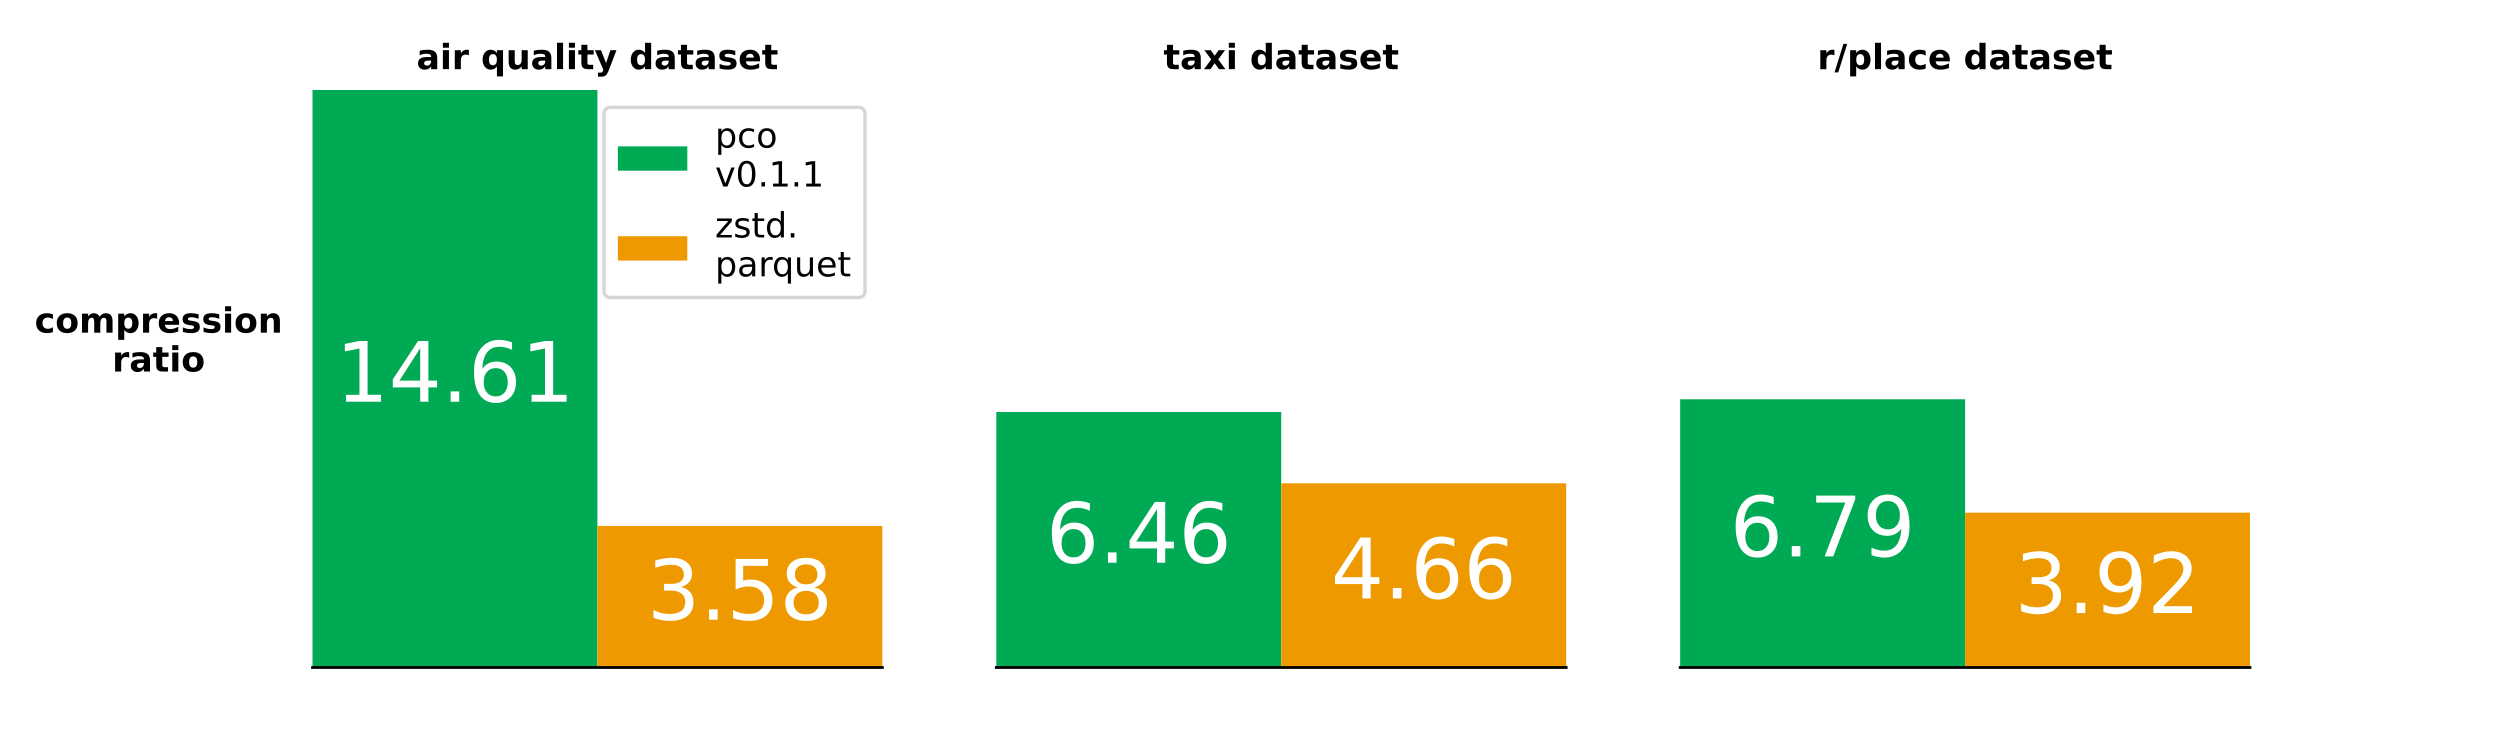
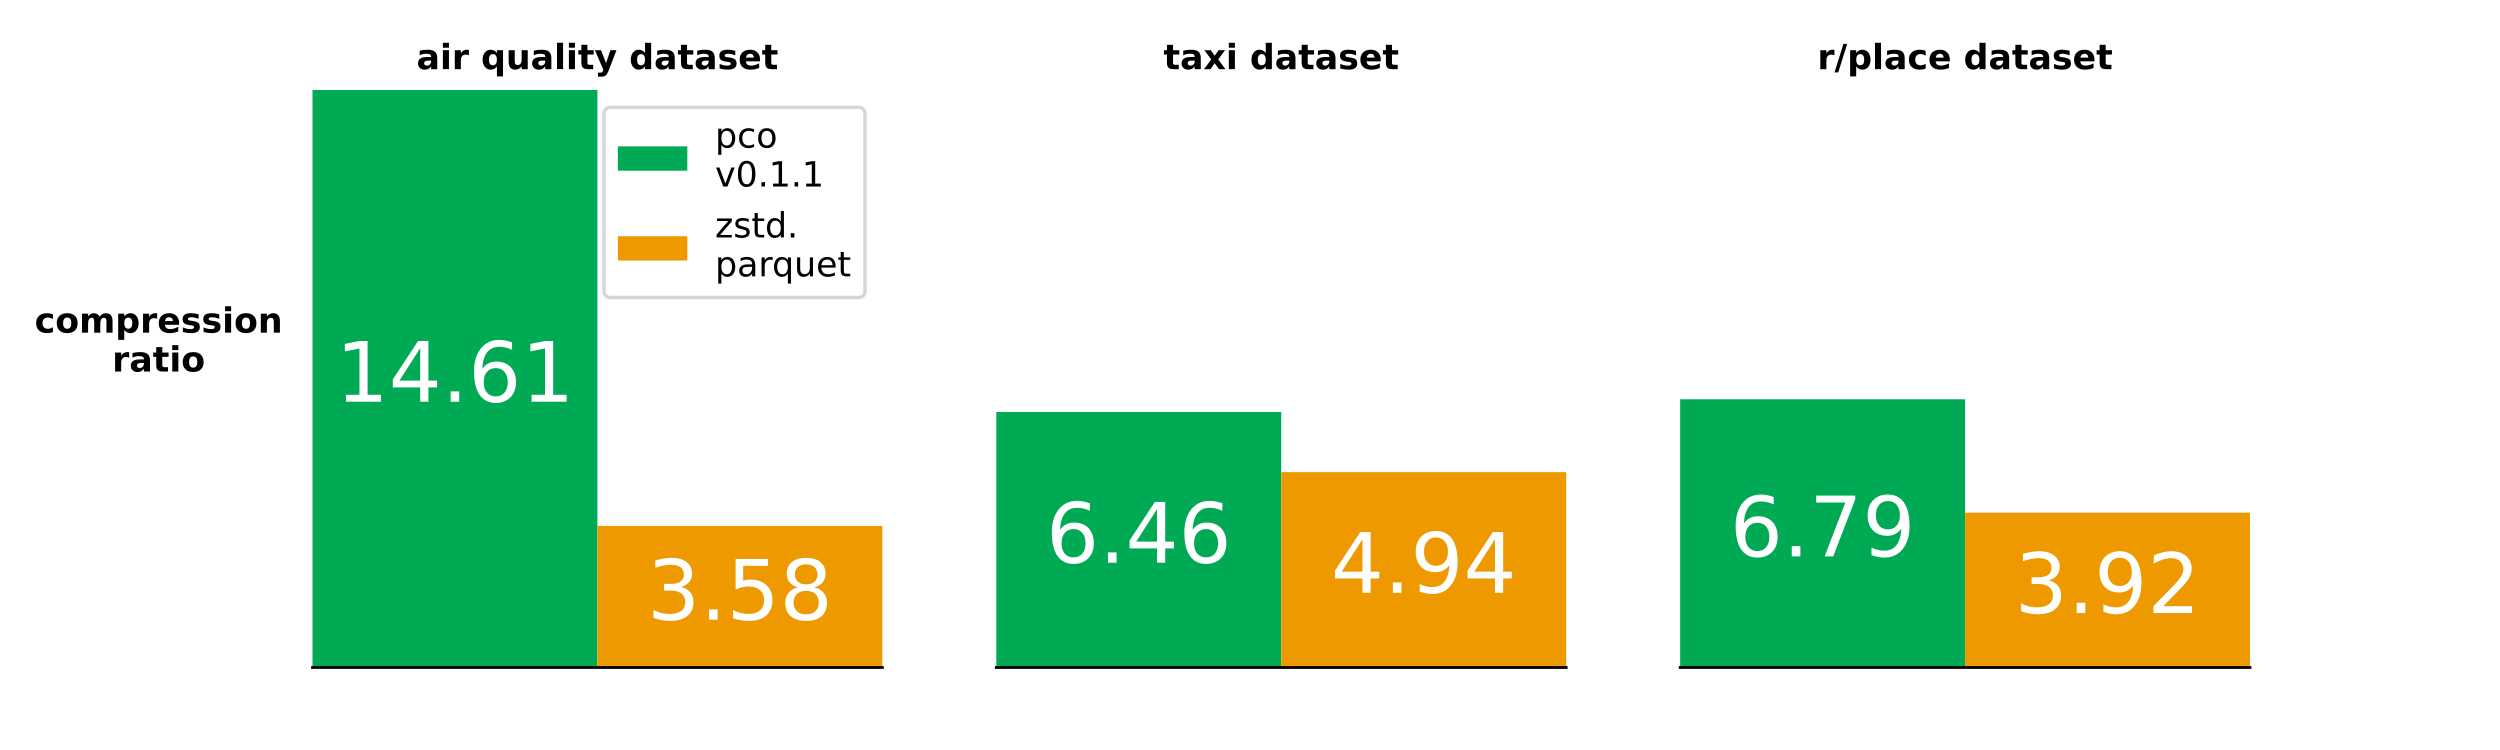
<svg xmlns="http://www.w3.org/2000/svg" xmlns:xlink="http://www.w3.org/1999/xlink" width="960" height="288" viewBox="0 0 720 216">
  <defs>
    <style>*{stroke-linejoin:round;stroke-linecap:butt}</style>
  </defs>
  <g id="figure_1">
    <path id="patch_1" d="M0 216h720V0H0z" style="fill:#fff" />
    <g id="axes_1">
      <path id="patch_2" d="M90 192.24h164.118V25.92H90z" style="fill:#fff" />
-       <path id="patch_3" d="M90 192.24h82.059V25.92H90z" clip-path="url(#pedb4708737)" style="fill:#0a5" />
-       <path id="patch_4" d="M172.059 192.24h82.059v-40.774h-82.06z" clip-path="url(#pedb4708737)" style="fill:#e90" />
+       <path id="patch_3" d="M90 192.24h82.059V25.92H90z" clip-path="url(#pab8e2283e5)" style="fill:#0a5" />
+       <path id="patch_4" d="M172.059 192.24h82.059v-40.774h-82.06z" clip-path="url(#pab8e2283e5)" style="fill:#e90" />
      <g id="matplotlib.axis_2">
        <g id="text_1">
          <g transform="matrix(.1 0 0 -.1 9.983 95.802)">
            <defs>
              <path id="DejaVuSans-Bold-63" d="M3366 3391v-913q-228 156-458 231t-477 75q-468 0-729-273t-261-764q0-491 261-765 261-273 729-273 263 0 499 78 236 79 436 232V103Q3103 6 2833-42q-270-49-542-49-947 0-1482 486-534 486-534 1352t534 1351q535 486 1482 486 275 0 542-48t533-145z" transform="scale(.01563)" />
              <path id="DejaVuSans-Bold-6f" d="M2203 2784q-372 0-567-267t-195-770q0-503 195-771 195-267 567-267 366 0 559 267 194 268 194 771t-194 770q-193 267-559 267zm0 800q903 0 1411-488 508-487 508-1349 0-863-508-1351Q3106-91 2203-91q-906 0-1417 487-511 488-511 1351 0 862 511 1349 511 488 1417 488z" transform="scale(.01563)" />
              <path id="DejaVuSans-Bold-6d" d="M3781 2919q213 325 505 495t642 170q603 0 919-372 316-371 316-1081V0H5038v1825q3 41 4 84 2 44 2 125 0 372-110 539-109 168-353 168-318 0-492-263-173-262-180-759V0H2784v1825q0 581-100 748-100 168-356 168-322 0-497-264t-175-755V0H531v3500h1125v-512q207 296 474 446t589 150q362 0 640-175 279-175 422-490z" transform="scale(.01563)" />
              <path id="DejaVuSans-Bold-70" d="M1656 506v-1837H538v4831h1118v-512q232 306 513 451t647 145q647 0 1062-514 416-514 416-1323T3878 423Q3463-91 2816-91q-366 0-647 145-281 146-513 452zm744 2266q-359 0-552-264-192-264-192-761t192-761q193-264 552-264t548 262q190 263 190 763t-190 762q-189 263-548 263z" transform="scale(.01563)" />
              <path id="DejaVuSans-Bold-72" d="M3138 2547q-147 69-293 101-145 33-292 33-431 0-664-277-233-276-233-791V0H538v3500h1118v-575q216 344 495 501 280 158 671 158 56 0 121-5 66-4 191-20l4-1012z" transform="scale(.01563)" />
              <path id="DejaVuSans-Bold-65" d="M4031 1759v-318H1416q40-394 284-591t681-197q353 0 723 105 371 105 762 317V213Q3469 63 3072-14t-794-77q-950 0-1477 483-526 483-526 1355 0 856 517 1346 517 491 1424 491 825 0 1320-497 495-496 495-1328zm-1150 372q0 319-186 514-186 196-486 196-325 0-528-183t-253-527h1453z" transform="scale(.01563)" />
              <path id="DejaVuSans-Bold-73" d="M3272 3391v-850q-359 150-694 225-334 75-631 75-319 0-474-80-154-80-154-245 0-135 117-207 117-71 420-106l197-28q860-109 1156-359 297-250 297-785 0-559-413-841Q2681-91 1863-91q-347 0-718 55-370 55-761 164v850q335-162 686-244 352-81 714-81 329 0 494 90 166 91 166 270 0 150-114 223t-455 114l-197 25q-747 94-1047 347t-300 769q0 556 381 824 382 269 1169 269 310 0 650-47 341-46 741-146z" transform="scale(.01563)" />
              <path id="DejaVuSans-Bold-69" d="M538 3500h1118V0H538v3500zm0 1363h1118v-913H538v913z" transform="scale(.01563)" />
              <path id="DejaVuSans-Bold-6e" d="M4056 2131V0H2931v1631q0 453-20 625t-70 253q-66 110-179 171-112 61-256 61-350 0-550-271-200-270-200-748V0H538v3500h1118v-512q253 306 537 451 285 145 629 145 606 0 920-372 314-371 314-1081z" transform="scale(.01563)" />
            </defs>
            <use xlink:href="#DejaVuSans-Bold-63" />
            <use xlink:href="#DejaVuSans-Bold-6f" x="59.277" />
            <use xlink:href="#DejaVuSans-Bold-6d" x="127.979" />
            <use xlink:href="#DejaVuSans-Bold-70" x="232.178" />
            <use xlink:href="#DejaVuSans-Bold-72" x="303.76" />
            <use xlink:href="#DejaVuSans-Bold-65" x="353.076" />
            <use xlink:href="#DejaVuSans-Bold-73" x="420.898" />
            <use xlink:href="#DejaVuSans-Bold-73" x="480.42" />
            <use xlink:href="#DejaVuSans-Bold-69" x="539.941" />
            <use xlink:href="#DejaVuSans-Bold-6f" x="574.219" />
            <use xlink:href="#DejaVuSans-Bold-6e" x="642.92" />
          </g>
          <g transform="matrix(.1 0 0 -.1 32.31 107)">
            <defs>
              <path id="DejaVuSans-Bold-61" d="M2106 1575q-350 0-527-119-176-118-176-350 0-212 142-333 143-120 396-120 315 0 531 226 216 227 216 568v128h-582zm1710 422V0H2688v519q-225-319-507-465-281-145-684-145-544 0-883 317-339 318-339 824 0 616 423 903 424 288 1330 288h660v87q0 266-210 389-209 124-653 124-359 0-669-72-309-72-575-216v853q360 88 722 133 363 45 725 45 947 0 1367-373 421-373 421-1214z" transform="scale(.01563)" />
              <path id="DejaVuSans-Bold-74" d="M1759 4494v-994h1154v-800H1759V1216q0-244 97-330t385-86h575V0h-960q-662 0-939 276-276 277-276 940v1484H84v800h557v994h1118z" transform="scale(.01563)" />
            </defs>
            <use xlink:href="#DejaVuSans-Bold-72" />
            <use xlink:href="#DejaVuSans-Bold-61" x="49.316" />
            <use xlink:href="#DejaVuSans-Bold-74" x="116.797" />
            <use xlink:href="#DejaVuSans-Bold-69" x="164.6" />
            <use xlink:href="#DejaVuSans-Bold-6f" x="198.877" />
          </g>
        </g>
      </g>
      <path id="patch_5" d="M90 192.24h164.118" style="fill:none;stroke:#000;stroke-width:.8;stroke-linejoin:miter;stroke-linecap:square" />
      <g id="text_2" style="fill:#fff" transform="matrix(.24 0 0 -.24 96.676 115.703)">
        <defs>
          <path id="DejaVuSans-31" d="M794 531h1031v3560L703 3866v575l1116 225h631V531h1031V0H794v531z" transform="scale(.01563)" />
          <path id="DejaVuSans-34" d="M2419 4116 825 1625h1594v2491zm-166 550h794V1625h666v-525h-666V0h-628v1100H313v609l1940 2957z" transform="scale(.01563)" />
          <path id="DejaVuSans-2e" d="M684 794h660V0H684v794z" transform="scale(.01563)" />
          <path id="DejaVuSans-36" d="M2113 2584q-425 0-674-291-248-290-248-796 0-503 248-796 249-292 674-292t673 292q248 293 248 796 0 506-248 796-248 291-673 291zm1253 1979v-575q-238 112-480 171-242 60-480 60-625 0-955-422-329-422-376-1275 184 272 462 417 279 145 613 145 703 0 1111-427 408-426 408-1160 0-719-425-1154Q2819-91 2113-91q-810 0-1238 620-428 621-428 1799 0 1106 525 1764t1409 658q238 0 480-47t505-140z" transform="scale(.01563)" />
        </defs>
        <use xlink:href="#DejaVuSans-31" />
        <use xlink:href="#DejaVuSans-34" x="63.623" />
        <use xlink:href="#DejaVuSans-2e" x="127.246" />
        <use xlink:href="#DejaVuSans-36" x="159.033" />
        <use xlink:href="#DejaVuSans-31" x="222.656" />
      </g>
-       <g id="text_3" style="fill:#fff" transform="matrix(.24 0 0 -.24 186.37 178.475)">
+       <g id="text_3" style="fill:#fff" transform="matrix(.24 0 0 -.24 186.37 178.476)">
        <defs>
          <path id="DejaVuSans-33" d="M2597 2516q453-97 707-404 255-306 255-756 0-690-475-1069Q2609-91 1734-91q-293 0-604 58T488 141v609q262-153 574-231 313-78 654-78 593 0 904 234t311 681q0 413-289 645-289 233-804 233h-544v519h569q465 0 712 186t247 536q0 359-255 551-254 193-729 193-260 0-557-57-297-56-653-174v562q360 100 674 150t592 50q719 0 1137-327 419-326 419-882 0-388-222-655t-631-370z" transform="scale(.01563)" />
          <path id="DejaVuSans-35" d="M691 4666h2478v-532H1269V2991q137 47 274 70 138 23 276 23 781 0 1237-428 457-428 457-1159 0-753-469-1171Q2575-91 1722-91q-294 0-599 50Q819 9 494 109v635q281-153 581-228t634-75q541 0 856 284 316 284 316 772 0 487-316 771-315 285-856 285-253 0-505-56-251-56-513-175v2344z" transform="scale(.01563)" />
          <path id="DejaVuSans-38" d="M2034 2216q-450 0-708-241-257-241-257-662 0-422 257-663 258-241 708-241t709 242q260 243 260 662 0 421-258 662-257 241-711 241zm-631 268q-406 100-633 378-226 279-226 679 0 559 398 884 399 325 1092 325 697 0 1094-325t397-884q0-400-227-679-226-278-629-378 456-106 710-416 255-309 255-755 0-679-414-1042Q2806-91 2034-91q-771 0-1186 362-414 363-414 1042 0 446 256 755 257 310 713 416zm-231 997q0-362 226-565 227-203 636-203 407 0 636 203 230 203 230 565 0 363-230 566-229 203-636 203-409 0-636-203-226-203-226-566z" transform="scale(.01563)" />
        </defs>
        <use xlink:href="#DejaVuSans-33" />
        <use xlink:href="#DejaVuSans-2e" x="63.623" />
        <use xlink:href="#DejaVuSans-35" x="95.41" />
        <use xlink:href="#DejaVuSans-38" x="159.033" />
      </g>
      <g id="text_4" transform="matrix(.1 0 0 -.1 119.96 19.92)">
        <defs>
          <path id="DejaVuSans-Bold-71" d="M2181 2772q-356 0-545-263-189-262-189-762t189-763q189-262 545-262 360 0 549 262 189 263 189 763t-189 762q-189 263-549 263zm738-2266q-231-309-510-453-278-144-643-144-647 0-1063 514-415 515-415 1324t415 1320q416 511 1063 511 365 0 643-144 279-143 510-453v519h1125v-4831H2919V506z" transform="scale(.01563)" />
          <path id="DejaVuSans-Bold-75" d="M500 1363v2137h1125v-350q0-284-3-714t-3-573q0-422 22-608t75-271q68-109 179-169 111-59 255-59 350 0 550 269t200 747v1728h1119V0H2900v506q-253-306-536-452-283-145-623-145-607 0-924 372T500 1363z" transform="scale(.01563)" />
          <path id="DejaVuSans-Bold-6c" d="M538 4863h1118V0H538v4863z" transform="scale(.01563)" />
          <path id="DejaVuSans-Bold-79" d="M78 3500h1119l941-2375 800 2375h1118L2584-331q-221-585-517-817-295-233-779-233H641v734h350q284 0 413 91 130 90 202 325l32 97L78 3500z" transform="scale(.01563)" />
          <path id="DejaVuSans-Bold-64" d="M2919 2988v1875h1125V0H2919v506q-231-309-510-453-278-144-643-144-647 0-1063 514-415 515-415 1324t415 1323q416 514 1063 514 362 0 642-145t511-451zM2181 722q360 0 549 262 189 263 189 763t-189 762q-189 263-549 263-356 0-545-263-189-262-189-762t189-763q189-262 545-262z" transform="scale(.01563)" />
        </defs>
        <use xlink:href="#DejaVuSans-Bold-61" />
        <use xlink:href="#DejaVuSans-Bold-69" x="67.48" />
        <use xlink:href="#DejaVuSans-Bold-72" x="101.758" />
        <use xlink:href="#DejaVuSans-Bold-20" x="151.074" />
        <use xlink:href="#DejaVuSans-Bold-71" x="185.889" />
        <use xlink:href="#DejaVuSans-Bold-75" x="257.471" />
        <use xlink:href="#DejaVuSans-Bold-61" x="328.662" />
        <use xlink:href="#DejaVuSans-Bold-6c" x="396.143" />
        <use xlink:href="#DejaVuSans-Bold-69" x="430.42" />
        <use xlink:href="#DejaVuSans-Bold-74" x="464.697" />
        <use xlink:href="#DejaVuSans-Bold-79" x="512.5" />
        <use xlink:href="#DejaVuSans-Bold-20" x="577.686" />
        <use xlink:href="#DejaVuSans-Bold-64" x="612.5" />
        <use xlink:href="#DejaVuSans-Bold-61" x="684.082" />
        <use xlink:href="#DejaVuSans-Bold-74" x="751.563" />
        <use xlink:href="#DejaVuSans-Bold-61" x="799.365" />
        <use xlink:href="#DejaVuSans-Bold-73" x="866.846" />
        <use xlink:href="#DejaVuSans-Bold-65" x="926.367" />
        <use xlink:href="#DejaVuSans-Bold-74" x="994.189" />
      </g>
      <g id="legend_1">
        <path id="patch_6" d="M175.946 85.672h71.172q2 0 2-2V32.92q0-2-2-2h-71.172q-2 0-2 2v50.752q0 2 2 2z" style="fill:#fff;opacity:.8;stroke:#ccc;stroke-linejoin:miter" />
        <path id="patch_7" d="M177.946 49.157h20v-7h-20z" style="fill:#0a5" />
        <g id="text_5">
          <g transform="matrix(.1 0 0 -.1 205.946 42.518)">
            <defs>
              <path id="DejaVuSans-70" d="M1159 525v-1856H581v4831h578v-531q182 312 458 463 277 152 661 152 638 0 1036-506 399-506 399-1331T3314 415Q2916-91 2278-91q-384 0-661 152-276 152-458 464zm1957 1222q0 634-261 995t-717 361q-457 0-718-361t-261-995q0-634 261-995t718-361q456 0 717 361t261 995z" transform="scale(.01563)" />
              <path id="DejaVuSans-63" d="M3122 3366v-538q-244 135-489 202t-495 67q-560 0-870-355-309-354-309-995t309-996q310-354 870-354 250 0 495 67t489 202V134Q2881 22 2623-34q-257-57-548-57-791 0-1257 497-465 497-465 1341 0 856 470 1346 471 491 1290 491 265 0 518-55 253-54 491-163z" transform="scale(.01563)" />
              <path id="DejaVuSans-6f" d="M1959 3097q-462 0-731-361t-269-989q0-628 267-989 268-361 733-361 460 0 728 362 269 363 269 988 0 622-269 986-268 364-728 364zm0 487q750 0 1178-488 429-487 429-1349 0-859-429-1349Q2709-91 1959-91q-753 0-1180 489-426 490-426 1349 0 862 426 1349 427 488 1180 488z" transform="scale(.01563)" />
            </defs>
            <use xlink:href="#DejaVuSans-70" />
            <use xlink:href="#DejaVuSans-63" x="63.477" />
            <use xlink:href="#DejaVuSans-6f" x="118.457" />
          </g>
          <g transform="matrix(.1 0 0 -.1 205.946 53.716)">
            <defs>
              <path id="DejaVuSans-76" d="M191 3500h609L1894 563l1094 2937h609L2284 0h-781L191 3500z" transform="scale(.01563)" />
              <path id="DejaVuSans-30" d="M2034 4250q-487 0-733-480-245-479-245-1442 0-959 245-1439 246-480 733-480 491 0 736 480 246 480 246 1439 0 963-246 1442-245 480-736 480zm0 500q785 0 1199-621 414-620 414-1801 0-1178-414-1799Q2819-91 2034-91q-784 0-1198 620-414 621-414 1799 0 1181 414 1801 414 621 1198 621z" transform="scale(.01563)" />
            </defs>
            <use xlink:href="#DejaVuSans-76" />
            <use xlink:href="#DejaVuSans-30" x="59.18" />
            <use xlink:href="#DejaVuSans-2e" x="122.803" />
            <use xlink:href="#DejaVuSans-31" x="154.59" />
            <use xlink:href="#DejaVuSans-2e" x="218.213" />
            <use xlink:href="#DejaVuSans-31" x="250" />
          </g>
        </g>
        <path id="patch_8" d="M177.946 75.033h20v-7h-20z" style="fill:#e90" />
        <g id="text_6">
          <g transform="matrix(.1 0 0 -.1 205.946 68.394)">
            <defs>
              <path id="DejaVuSans-7a" d="M353 3500h2731v-525L922 459h2162V0H275v525l2163 2516H353v459z" transform="scale(.01563)" />
              <path id="DejaVuSans-73" d="M2834 3397v-544q-243 125-506 187-262 63-544 63-428 0-642-131t-214-394q0-200 153-314t616-217l197-44q612-131 870-370t258-667q0-488-386-773Q2250-91 1575-91q-281 0-586 55T347 128v594q319-166 628-249 309-82 613-82 406 0 624 139 219 139 219 392 0 234-158 359-157 125-692 241l-200 47q-534 112-772 345-237 233-237 639 0 494 350 762 350 269 994 269 318 0 599-47 282-46 519-140z" transform="scale(.01563)" />
              <path id="DejaVuSans-74" d="M1172 4494v-994h1184v-447H1172V1153q0-428 117-550t477-122h590V0h-590q-666 0-919 248-253 249-253 905v1900H172v447h422v994h578z" transform="scale(.01563)" />
              <path id="DejaVuSans-64" d="M2906 2969v1894h575V0h-575v525q-181-312-458-464-276-152-664-152-634 0-1033 506-398 507-398 1332t398 1331q399 506 1033 506 388 0 664-152 277-151 458-463zM947 1747q0-634 261-995t717-361q456 0 718 361 263 361 263 995t-263 995q-262 361-718 361t-717-361q-261-361-261-995z" transform="scale(.01563)" />
            </defs>
            <use xlink:href="#DejaVuSans-7a" />
            <use xlink:href="#DejaVuSans-73" x="52.49" />
            <use xlink:href="#DejaVuSans-74" x="104.59" />
            <use xlink:href="#DejaVuSans-64" x="143.799" />
            <use xlink:href="#DejaVuSans-2e" x="207.275" />
          </g>
          <g transform="matrix(.1 0 0 -.1 205.946 79.592)">
            <defs>
              <path id="DejaVuSans-61" d="M2194 1759q-697 0-966-159t-269-544q0-306 202-486 202-179 548-179 479 0 768 339t289 901v128h-572zm1147 238V0h-575v531q-197-318-491-470T1556-91q-537 0-855 302-317 302-317 808 0 590 395 890 396 300 1180 300h807v57q0 397-261 614t-733 217q-300 0-585-72-284-72-546-216v532q315 122 612 182 297 61 578 61 760 0 1135-394 375-393 375-1193z" transform="scale(.01563)" />
              <path id="DejaVuSans-72" d="M2631 2963q-97 56-211 82-114 27-251 27-488 0-749-317t-261-911V0H581v3500h578v-544q182 319 472 473 291 155 707 155 59 0 131-8 72-7 159-23l3-590z" transform="scale(.01563)" />
              <path id="DejaVuSans-71" d="M947 1747q0-634 261-995t717-361q456 0 718 361 263 361 263 995t-263 995q-262 361-718 361t-717-361q-261-361-261-995zM2906 525q-181-312-458-464-276-152-664-152-634 0-1033 506-398 507-398 1332t398 1331q399 506 1033 506 388 0 664-152 277-151 458-463v531h575v-4831h-575V525z" transform="scale(.01563)" />
              <path id="DejaVuSans-75" d="M544 1381v2119h575V1403q0-497 193-746 194-248 582-248 465 0 735 297 271 297 271 810v1984h575V0h-575v538q-209-319-486-474-276-155-642-155-603 0-916 375-312 375-312 1097zm1447 2203z" transform="scale(.01563)" />
              <path id="DejaVuSans-65" d="M3597 1894v-281H953q38-594 358-905t892-311q331 0 642 81t618 244V178Q3153 47 2828-22t-659-69q-838 0-1327 487-489 488-489 1320 0 859 464 1363 464 505 1252 505 706 0 1117-455 411-454 411-1235zm-575 169q-6 471-264 752-258 282-683 282-481 0-770-272t-333-766l2050 4z" transform="scale(.01563)" />
            </defs>
            <use xlink:href="#DejaVuSans-70" />
            <use xlink:href="#DejaVuSans-61" x="63.477" />
            <use xlink:href="#DejaVuSans-72" x="124.756" />
            <use xlink:href="#DejaVuSans-71" x="164.119" />
            <use xlink:href="#DejaVuSans-75" x="227.596" />
            <use xlink:href="#DejaVuSans-65" x="290.975" />
            <use xlink:href="#DejaVuSans-74" x="352.498" />
          </g>
        </g>
      </g>
    </g>
    <g id="axes_2">
      <path id="patch_9" d="M286.941 192.24H451.06V25.92H286.94z" style="fill:#fff" />
-       <path id="patch_10" d="M286.941 192.24H369v-73.587h-82.059z" clip-path="url(#pc0cf846d1c)" style="fill:#0a5" />
-       <path id="patch_11" d="M369 192.24h82.059v-53.054H369z" clip-path="url(#pc0cf846d1c)" style="fill:#e90" />
+       <path id="patch_10" d="M286.941 192.24H369v-73.587h-82.059z" clip-path="url(#pd9ca0a4c50)" style="fill:#0a5" />
+       <path id="patch_11" d="M369 192.24h82.059v-56.258H369z" clip-path="url(#pd9ca0a4c50)" style="fill:#e90" />
      <path id="patch_12" d="M286.941 192.24H451.06" style="fill:none;stroke:#000;stroke-width:.8;stroke-linejoin:miter;stroke-linecap:square" />
      <g id="text_7" style="fill:#fff" transform="matrix(.24 0 0 -.24 301.252 162.069)">
        <use xlink:href="#DejaVuSans-36" />
        <use xlink:href="#DejaVuSans-2e" x="63.623" />
        <use xlink:href="#DejaVuSans-34" x="95.41" />
        <use xlink:href="#DejaVuSans-36" x="159.033" />
      </g>
-       <g id="text_8" style="fill:#fff" transform="matrix(.24 0 0 -.24 383.31 172.336)">
+       <g id="text_8" style="fill:#fff" transform="matrix(.24 0 0 -.24 383.31 170.733)">
+         <defs>
+           <path id="DejaVuSans-39" d="M703 97v575q238-113 481-172 244-59 479-59 625 0 954 420 330 420 377 1277-181-269-460-413-278-144-615-144-700 0-1108 423-408 424-408 1159 0 718 425 1152 425 435 1131 435 810 0 1236-621 427-620 427-1801 0-1103-524-1761Q2575-91 1691-91q-238 0-482 47Q966 3 703 97zm1256 1978q425 0 673 290 249 291 249 798 0 503-249 795-248 292-673 292t-673-292q-248-292-248-795 0-507 248-798 248-290 673-290z" transform="scale(.01563)" />
+         </defs>
        <use xlink:href="#DejaVuSans-34" />
        <use xlink:href="#DejaVuSans-2e" x="63.623" />
-         <use xlink:href="#DejaVuSans-36" x="95.41" />
-         <use xlink:href="#DejaVuSans-36" x="159.033" />
+         <use xlink:href="#DejaVuSans-39" x="95.41" />
+         <use xlink:href="#DejaVuSans-34" x="159.033" />
      </g>
      <g id="text_9" transform="matrix(.1 0 0 -.1 335.082 19.92)">
        <defs>
          <path id="DejaVuSans-Bold-78" d="M1422 1791 159 3500h1185l715-1037 725 1037h1185L2706 1797 4031 0H2847l-788 1106L1281 0H97l1325 1791z" transform="scale(.01563)" />
        </defs>
        <use xlink:href="#DejaVuSans-Bold-74" />
        <use xlink:href="#DejaVuSans-Bold-61" x="47.803" />
        <use xlink:href="#DejaVuSans-Bold-78" x="115.283" />
        <use xlink:href="#DejaVuSans-Bold-69" x="179.785" />
        <use xlink:href="#DejaVuSans-Bold-20" x="214.063" />
        <use xlink:href="#DejaVuSans-Bold-64" x="248.877" />
        <use xlink:href="#DejaVuSans-Bold-61" x="320.459" />
        <use xlink:href="#DejaVuSans-Bold-74" x="387.939" />
        <use xlink:href="#DejaVuSans-Bold-61" x="435.742" />
        <use xlink:href="#DejaVuSans-Bold-73" x="503.223" />
        <use xlink:href="#DejaVuSans-Bold-65" x="562.744" />
        <use xlink:href="#DejaVuSans-Bold-74" x="630.566" />
      </g>
    </g>
    <g id="axes_3">
      <path id="patch_13" d="M483.882 192.24H648V25.92H483.882z" style="fill:#fff" />
-       <path id="patch_14" d="M483.882 192.24h82.06v-77.243h-82.06z" clip-path="url(#p5649ca219c)" style="fill:#0a5" />
-       <path id="patch_15" d="M565.941 192.24H648v-44.587h-82.059z" clip-path="url(#p5649ca219c)" style="fill:#e90" />
+       <path id="patch_14" d="M483.882 192.24h82.06v-77.243h-82.06z" clip-path="url(#pb48b89fa17)" style="fill:#0a5" />
+       <path id="patch_15" d="M565.941 192.24H648v-44.586h-82.059z" clip-path="url(#pb48b89fa17)" style="fill:#e90" />
      <path id="patch_16" d="M483.882 192.24H648" style="fill:none;stroke:#000;stroke-width:.8;stroke-linejoin:miter;stroke-linecap:square" />
      <g id="text_10" style="fill:#fff" transform="matrix(.24 0 0 -.24 498.193 160.241)">
        <defs>
          <path id="DejaVuSans-37" d="M525 4666h3000v-269L1831 0h-659l1594 4134H525v532z" transform="scale(.01563)" />
-           <path id="DejaVuSans-39" d="M703 97v575q238-113 481-172 244-59 479-59 625 0 954 420 330 420 377 1277-181-269-460-413-278-144-615-144-700 0-1108 423-408 424-408 1159 0 718 425 1152 425 435 1131 435 810 0 1236-621 427-620 427-1801 0-1103-524-1761Q2575-91 1691-91q-238 0-482 47Q966 3 703 97zm1256 1978q425 0 673 290 249 291 249 798 0 503-249 795-248 292-673 292t-673-292q-248-292-248-795 0-507 248-798 248-290 673-290z" transform="scale(.01563)" />
        </defs>
        <use xlink:href="#DejaVuSans-36" />
        <use xlink:href="#DejaVuSans-2e" x="63.623" />
        <use xlink:href="#DejaVuSans-37" x="95.41" />
        <use xlink:href="#DejaVuSans-39" x="159.033" />
      </g>
-       <g id="text_11" style="fill:#fff" transform="matrix(.24 0 0 -.24 580.252 176.569)">
+       <g id="text_11" style="fill:#fff" transform="matrix(.24 0 0 -.24 580.252 176.57)">
        <defs>
          <path id="DejaVuSans-32" d="M1228 531h2203V0H469v531q359 372 979 998 621 627 780 809 303 340 423 576 121 236 121 464 0 372-261 606-261 235-680 235-297 0-627-103-329-103-704-313v638q381 153 712 231 332 78 607 78 725 0 1156-363 431-362 431-968 0-288-108-546-107-257-392-607-78-91-497-524-418-433-1181-1211z" transform="scale(.01563)" />
        </defs>
        <use xlink:href="#DejaVuSans-33" />
        <use xlink:href="#DejaVuSans-2e" x="63.623" />
        <use xlink:href="#DejaVuSans-39" x="95.41" />
        <use xlink:href="#DejaVuSans-32" x="159.033" />
      </g>
      <g id="text_12" transform="matrix(.1 0 0 -.1 523.411 19.92)">
        <defs>
          <path id="DejaVuSans-Bold-2f" d="M1644 4666h694L691-594H0l1644 5260z" transform="scale(.01563)" />
        </defs>
        <use xlink:href="#DejaVuSans-Bold-72" />
        <use xlink:href="#DejaVuSans-Bold-2f" x="49.316" />
        <use xlink:href="#DejaVuSans-Bold-70" x="85.84" />
        <use xlink:href="#DejaVuSans-Bold-6c" x="157.422" />
        <use xlink:href="#DejaVuSans-Bold-61" x="191.699" />
        <use xlink:href="#DejaVuSans-Bold-63" x="259.18" />
        <use xlink:href="#DejaVuSans-Bold-65" x="318.457" />
        <use xlink:href="#DejaVuSans-Bold-20" x="386.279" />
        <use xlink:href="#DejaVuSans-Bold-64" x="421.094" />
        <use xlink:href="#DejaVuSans-Bold-61" x="492.676" />
        <use xlink:href="#DejaVuSans-Bold-74" x="560.156" />
        <use xlink:href="#DejaVuSans-Bold-61" x="607.959" />
        <use xlink:href="#DejaVuSans-Bold-73" x="675.439" />
        <use xlink:href="#DejaVuSans-Bold-65" x="734.961" />
        <use xlink:href="#DejaVuSans-Bold-74" x="802.783" />
      </g>
    </g>
  </g>
  <defs>
-     <clipPath id="pedb4708737">
+     <clipPath id="pab8e2283e5">
      <path d="M90 25.92h164.118v166.32H90z" />
    </clipPath>
-     <clipPath id="pc0cf846d1c">
+     <clipPath id="pd9ca0a4c50">
      <path d="M286.941 25.92h164.118v166.32H286.941z" />
    </clipPath>
-     <clipPath id="p5649ca219c">
+     <clipPath id="pb48b89fa17">
      <path d="M483.882 25.92H648v166.32H483.882z" />
    </clipPath>
  </defs>
</svg>
